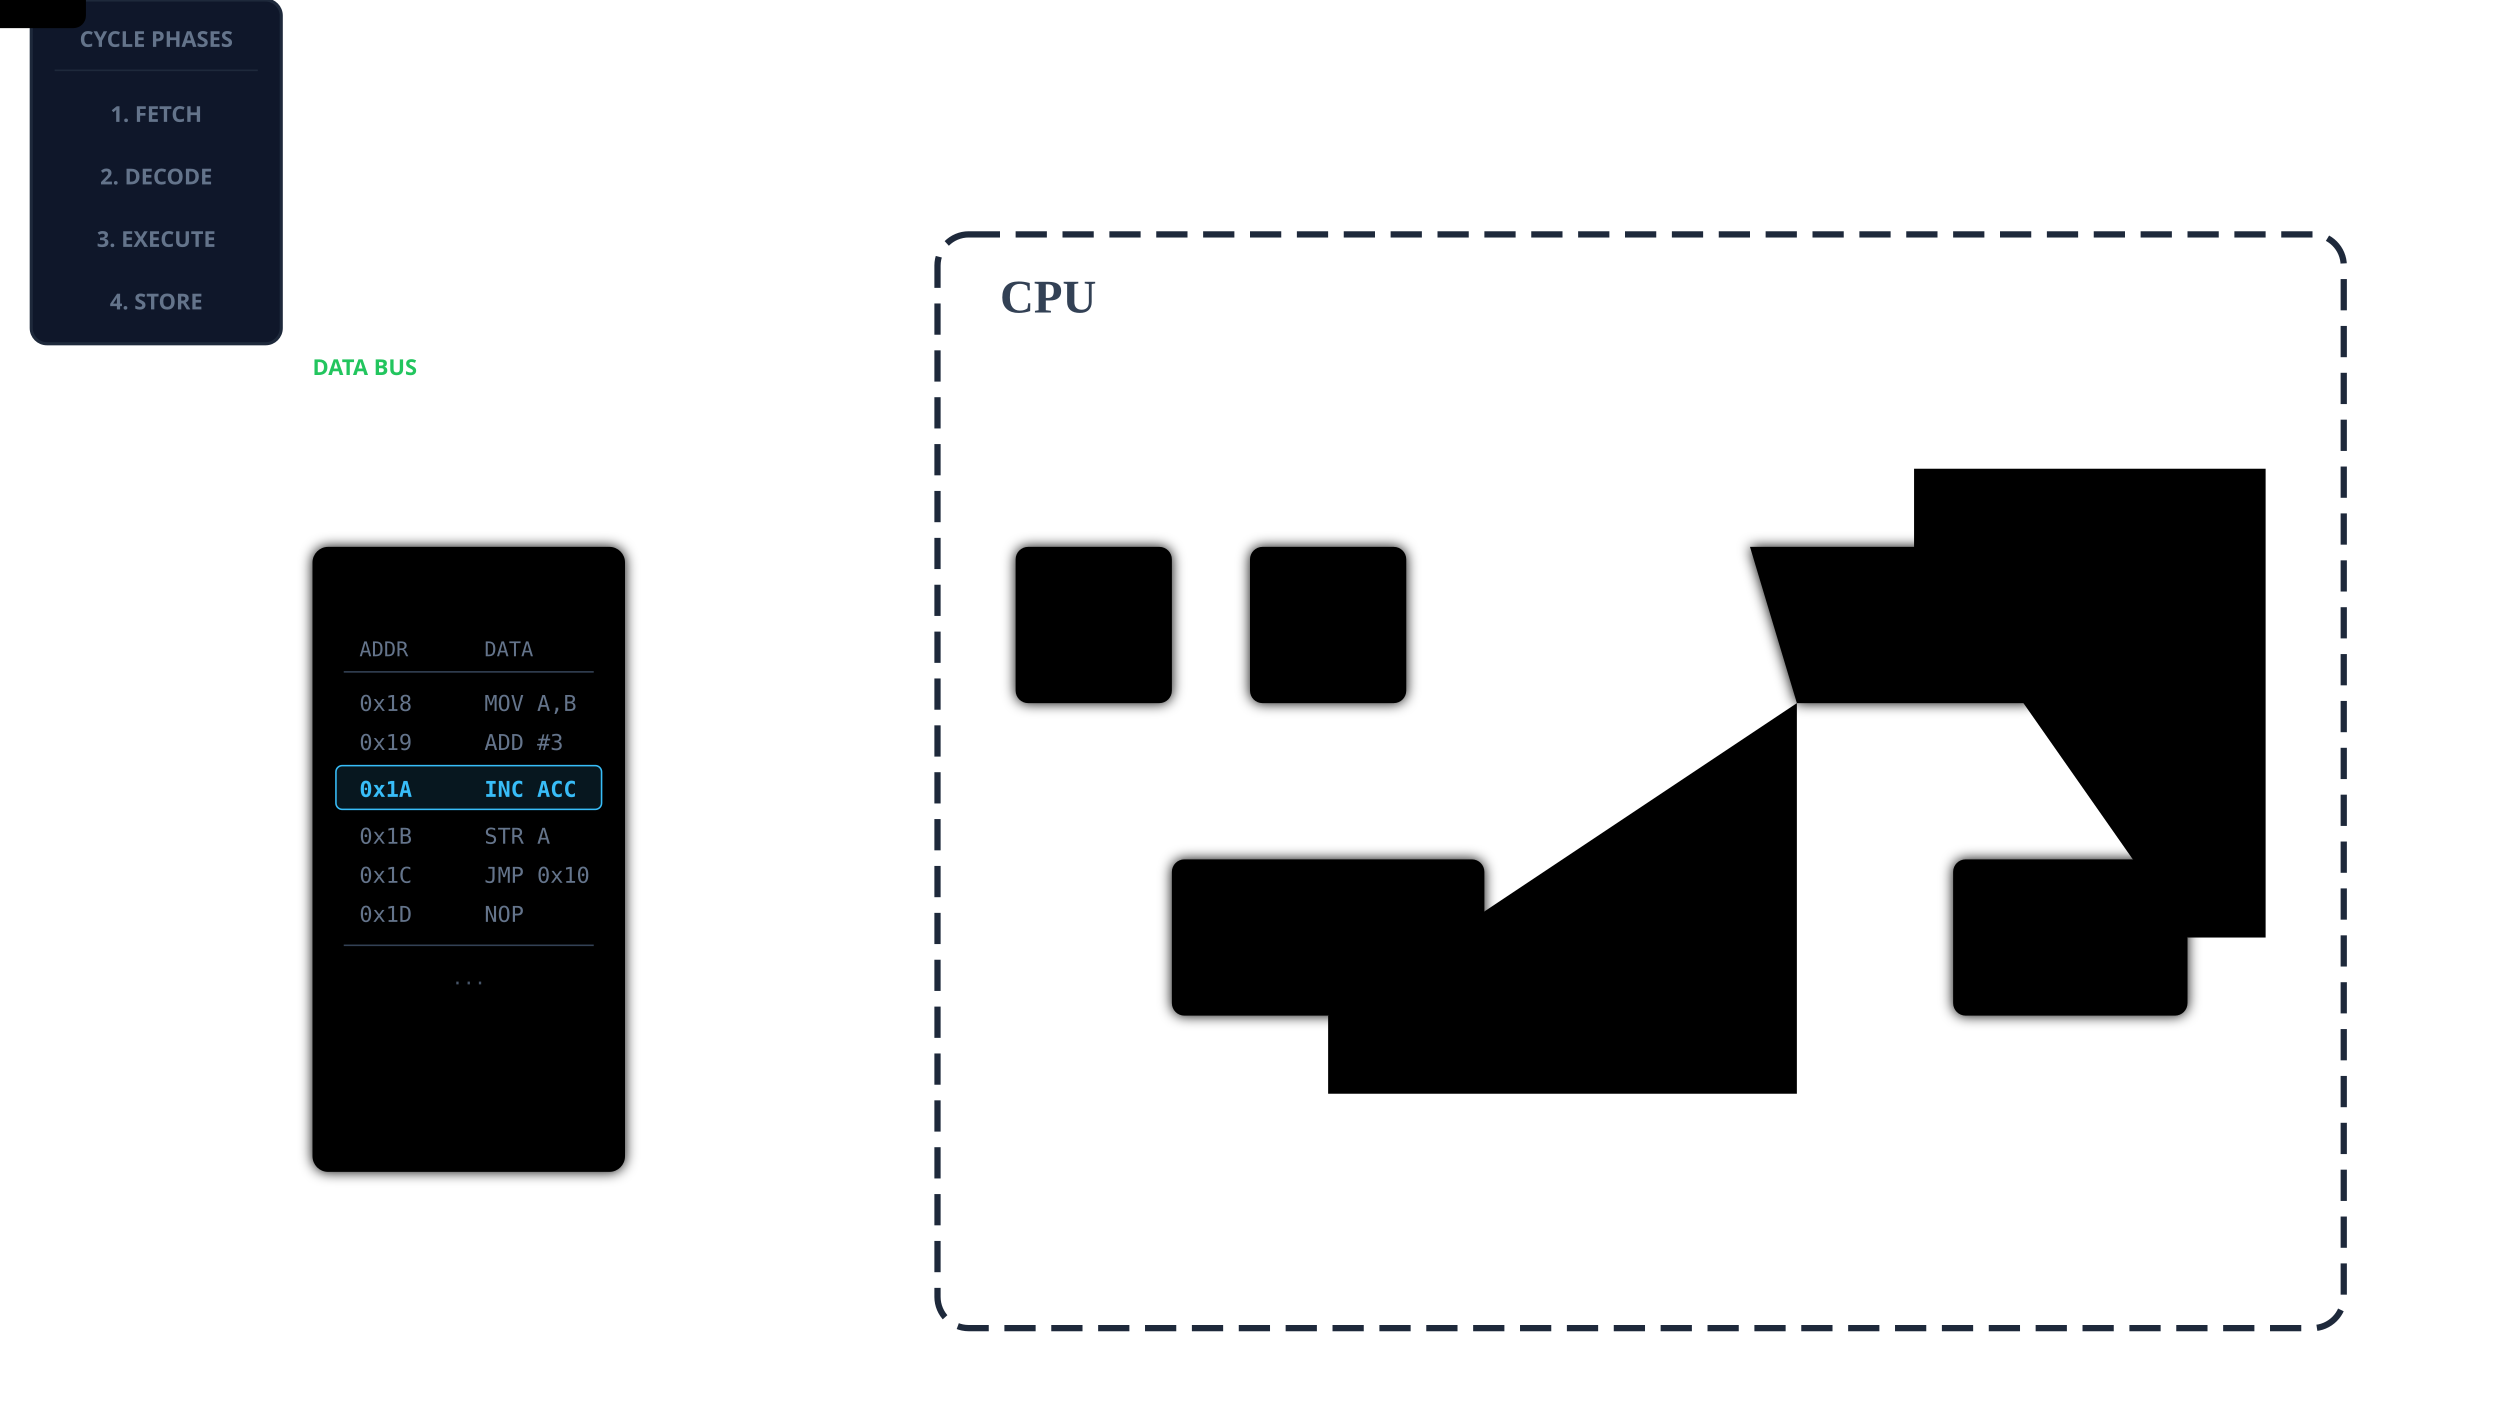
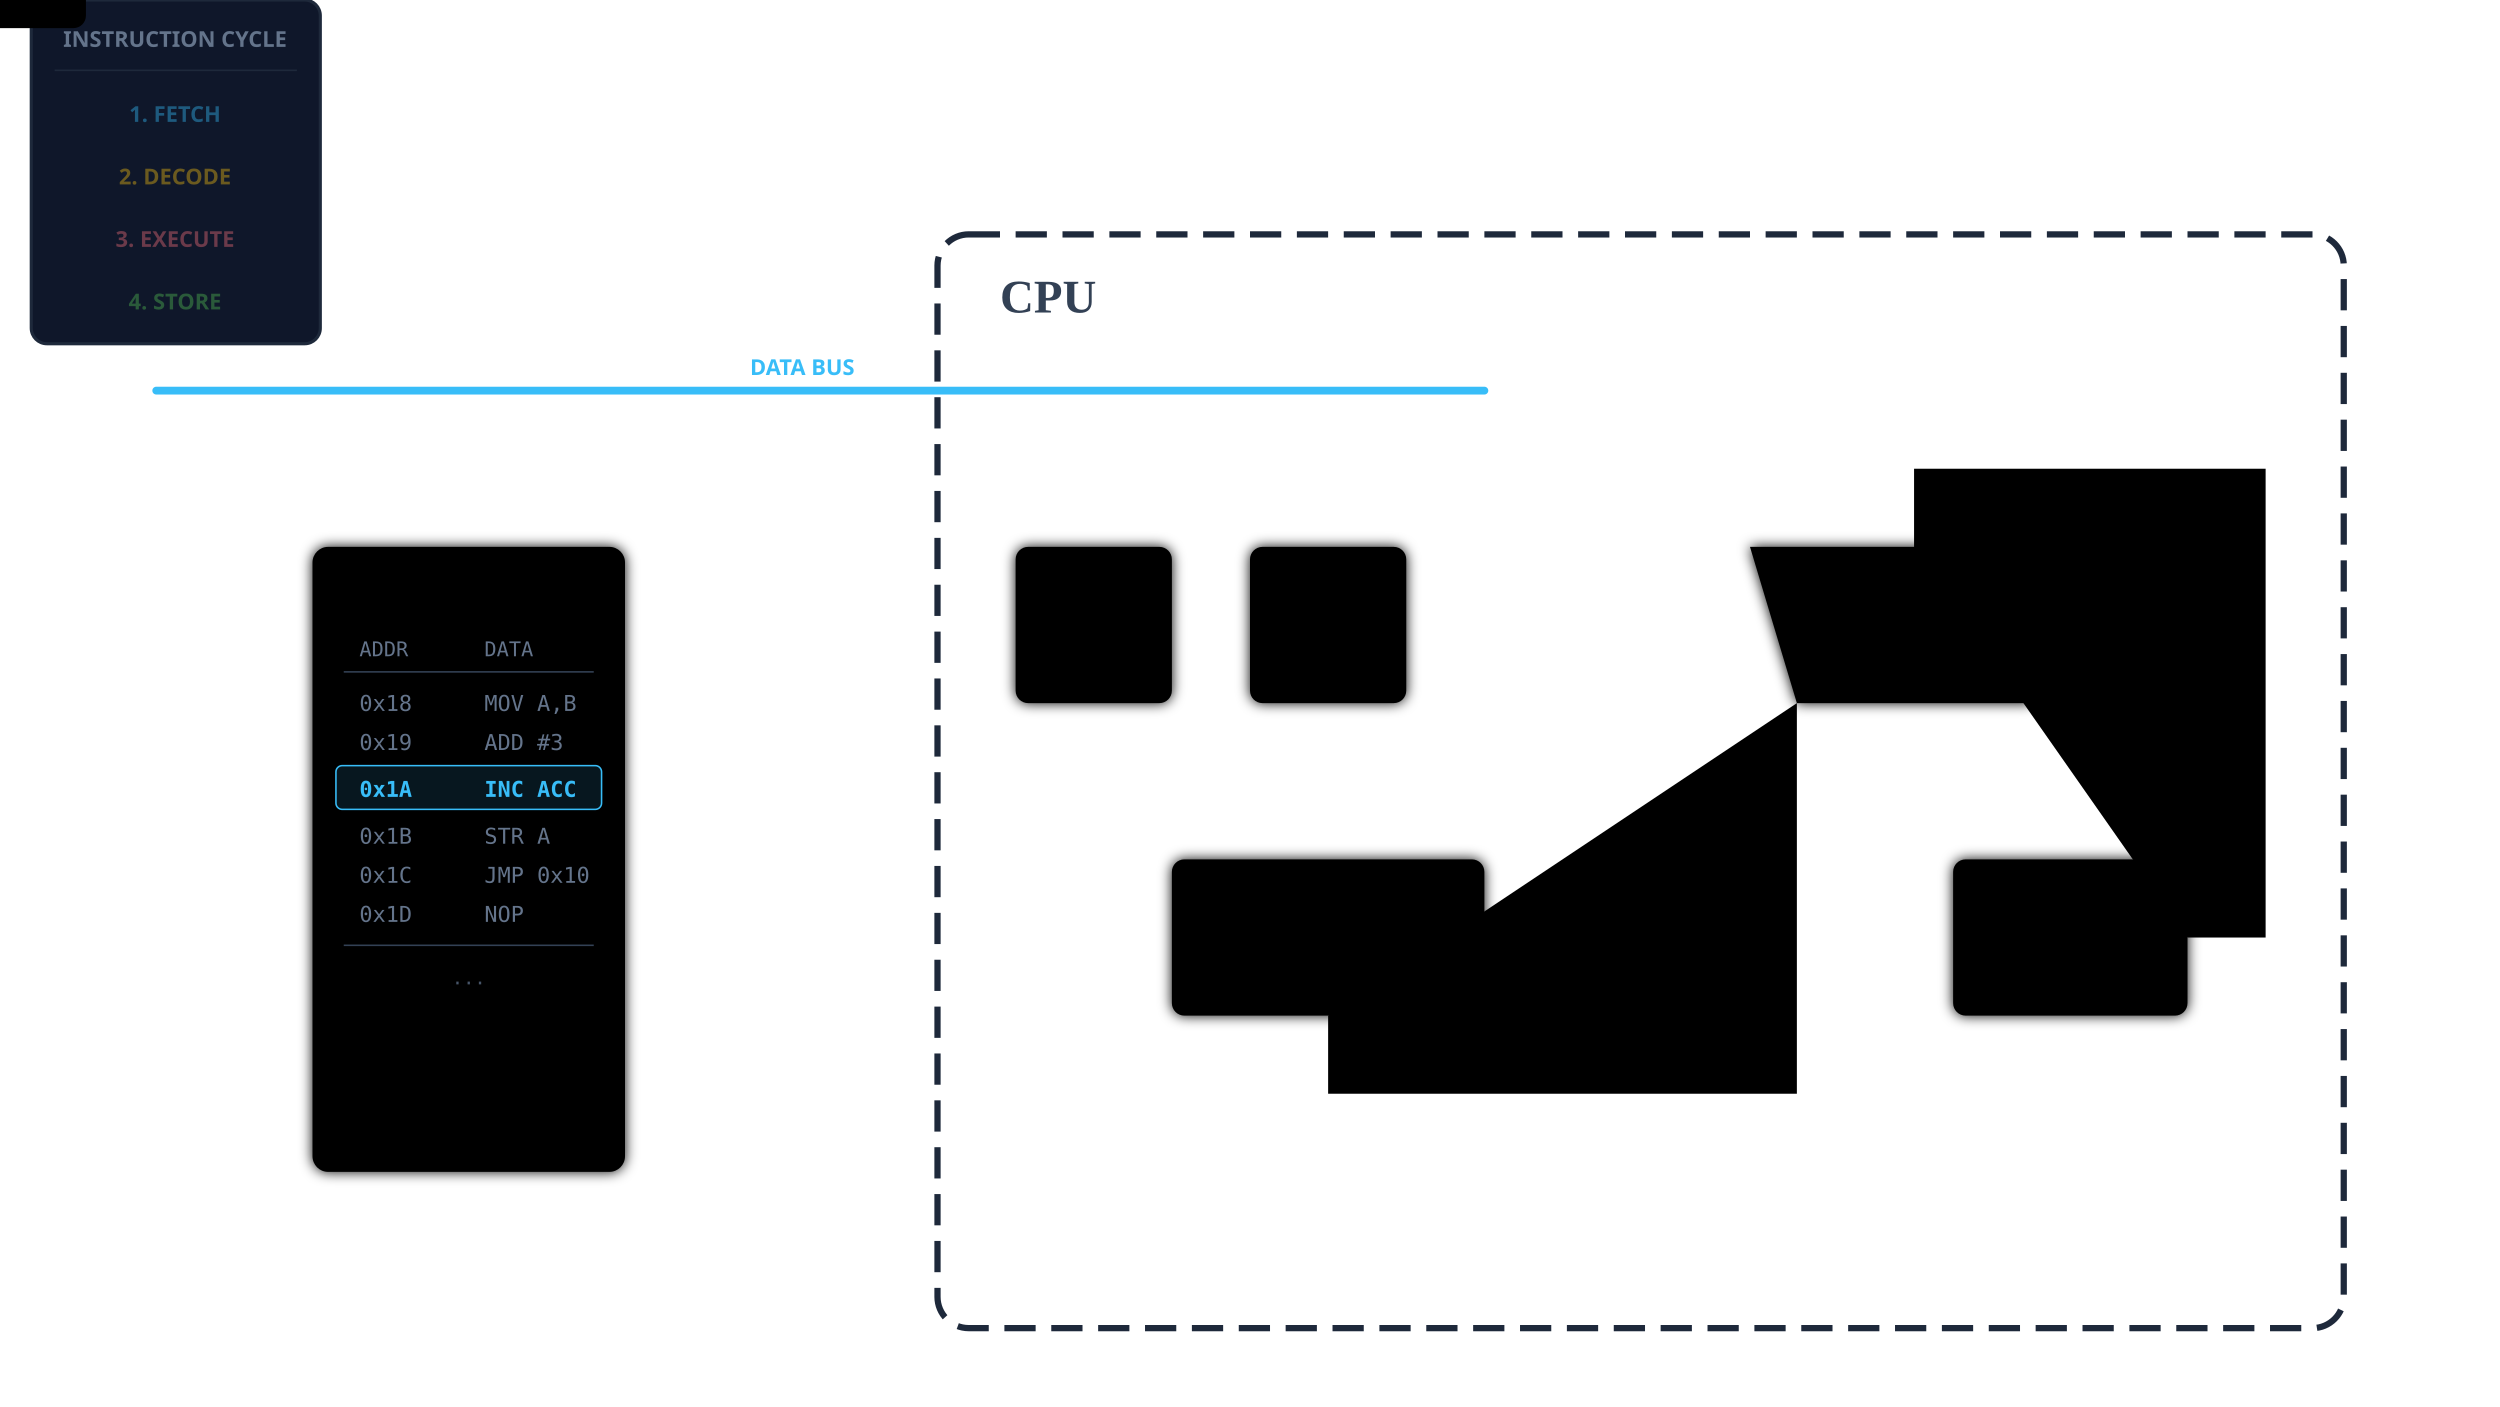
<svg xmlns="http://www.w3.org/2000/svg" id="main-svg" viewBox="0 0 1600 900" preserveAspectRatio="xMidYMid meet">
  <defs>
    <filter id="glow-blue">
      <feGaussianBlur stdDeviation="4" result="coloredBlur" />
      <feMerge>
        <feMergeNode in="coloredBlur" />
        <feMergeNode in="SourceGraphic" />
      </feMerge>
    </filter>
    <filter id="glow-pink">
      <feGaussianBlur stdDeviation="4" result="coloredBlur" />
      <feMerge>
        <feMergeNode in="coloredBlur" />
        <feMergeNode in="SourceGraphic" />
      </feMerge>
    </filter>
    <filter id="glow-yellow">
      <feGaussianBlur stdDeviation="4" result="coloredBlur" />
      <feMerge>
        <feMergeNode in="coloredBlur" />
        <feMergeNode in="SourceGraphic" />
      </feMerge>
    </filter>
    <filter id="glow-green">
      <feGaussianBlur stdDeviation="4" result="coloredBlur" />
      <feMerge>
        <feMergeNode in="coloredBlur" />
        <feMergeNode in="SourceGraphic" />
      </feMerge>
    </filter>
  </defs>
  <g id="phase-indicator" transform="translate(20, 0)">
-     <rect class="phase-box-bg" x="0" y="0" width="160" height="220" rx="10" fill="#0f172a" stroke="#1e293b" stroke-width="2" />
-     <text x="80" y="30" font-family="sans-serif" font-size="14" font-weight="bold" fill="#64748b" text-anchor="middle">CYCLE PHASES</text>
-     <line x1="15" y1="45" x2="145" y2="45" stroke="#1e293b" stroke-width="1" />
+     <rect class="phase-box-bg" x="0" y="0" width="185" height="220" rx="10" fill="#0f172a" stroke="#1e293b" stroke-width="2" />
+     <text x="92" y="30" font-family="sans-serif" font-size="14" font-weight="bold" fill="#64748b" text-anchor="middle">INSTRUCTION CYCLE</text>
+     <line x1="15" y1="45" x2="170" y2="45" stroke="#1e293b" stroke-width="1" />
    <g id="phase-ind-fetch" class="phase-item">
-       <rect id="phase-bg-fetch" x="10" y="55" width="140" height="35" rx="6" fill="transparent" stroke="transparent" stroke-width="2" />
-       <text id="phase-text-fetch" x="80" y="78" font-family="sans-serif" font-size="14" font-weight="bold" fill="#64748b" text-anchor="middle">1. FETCH</text>
+       <rect id="phase-bg-fetch" x="10" y="55" width="165" height="35" rx="6" fill="transparent" stroke="transparent" stroke-width="2" />
+       <text id="phase-text-fetch" x="92" y="78" font-family="sans-serif" font-size="14" font-weight="bold" fill="#1e5a7e" text-anchor="middle">1. FETCH</text>
    </g>
    <g id="phase-ind-decode" class="phase-item">
-       <rect id="phase-bg-decode" x="10" y="95" width="140" height="35" rx="6" fill="transparent" stroke="transparent" stroke-width="2" />
-       <text id="phase-text-decode" x="80" y="118" font-family="sans-serif" font-size="14" font-weight="bold" fill="#64748b" text-anchor="middle">2. DECODE</text>
+       <rect id="phase-bg-decode" x="10" y="95" width="165" height="35" rx="6" fill="transparent" stroke="transparent" stroke-width="2" />
+       <text id="phase-text-decode" x="92" y="118" font-family="sans-serif" font-size="14" font-weight="bold" fill="#6b5a1f" text-anchor="middle">2. DECODE</text>
    </g>
    <g id="phase-ind-execute" class="phase-item">
-       <rect id="phase-bg-execute" x="10" y="135" width="140" height="35" rx="6" fill="transparent" stroke="transparent" stroke-width="2" />
-       <text id="phase-text-execute" x="80" y="158" font-family="sans-serif" font-size="14" font-weight="bold" fill="#64748b" text-anchor="middle">3. EXECUTE</text>
+       <rect id="phase-bg-execute" x="10" y="135" width="165" height="35" rx="6" fill="transparent" stroke="transparent" stroke-width="2" />
+       <text id="phase-text-execute" x="92" y="158" font-family="sans-serif" font-size="14" font-weight="bold" fill="#6b3a4a" text-anchor="middle">3. EXECUTE</text>
    </g>
    <g id="phase-ind-store" class="phase-item">
-       <rect id="phase-bg-store" x="10" y="175" width="140" height="35" rx="6" fill="transparent" stroke="transparent" stroke-width="2" />
-       <text id="phase-text-store" x="80" y="198" font-family="sans-serif" font-size="14" font-weight="bold" fill="#64748b" text-anchor="middle">4. STORE</text>
+       <rect id="phase-bg-store" x="10" y="175" width="165" height="35" rx="6" fill="transparent" stroke="transparent" stroke-width="2" />
+       <text id="phase-text-store" x="92" y="198" font-family="sans-serif" font-size="14" font-weight="bold" fill="#2a5a3a" text-anchor="middle">4. STORE</text>
    </g>
  </g>
-   <path id="wire_bus_main" class="wire" d="M 100 250 L 950 250" />
-   <text x="200" y="240" fill="#22c55e" font-size="14" font-weight="bold" font-family="sans-serif">DATA BUS</text>
  <path id="path_ram_out" class="wire" d="M 300 350 L 300 250" />
  <path id="path_ram_in" class="wire" d="M 300 250 L 300 350" />
  <path id="path_pc_out" class="wire" d="M 700 350 L 700 250" />
  <path id="path_ir_in" class="wire" d="M 850 250 L 850 350" />
  <path id="path_ir_cu" class="wire" d="M 850 450 L 850 550" />
  <path id="path_cu_alu" class="wire" d="M 850 650 L 850 700 L 1150 700 L 1150 450" />
  <path id="path_acc_alu" class="wire" d="M 1300 550 L 1300 450" />
  <path id="path_alu_acc" class="wire" d="M 1225 350 L 1225 300 L 1450 300 L 1450 600 L 1400 600" />
  <g id="node_ram" transform="translate(200, 350)">
    <rect class="comp-bg type-blue" width="200" height="400" rx="10" filter="url(#glow-blue)" />
    <text class="comp-label text-blue" x="100" y="35">RAM</text>
    <text x="30" y="70" font-family="monospace" font-size="13" fill="#64748b">ADDR</text>
    <text x="110" y="70" font-family="monospace" font-size="13" fill="#64748b">DATA</text>
    <line x1="20" y1="80" x2="180" y2="80" stroke="#334155" stroke-width="1" />
    <text x="30" y="105" font-family="monospace" font-size="14" fill="#64748b">0x18</text>
    <text x="110" y="105" font-family="monospace" font-size="14" fill="#64748b">MOV A,B</text>
    <text x="30" y="130" font-family="monospace" font-size="14" fill="#64748b">0x19</text>
    <text x="110" y="130" font-family="monospace" font-size="14" fill="#64748b">ADD #3</text>
    <rect id="ram_highlight" x="15" y="140" width="170" height="28" rx="4" fill="#38bdf820" stroke="#38bdf8" stroke-width="1" />
    <text x="30" y="160" font-family="monospace" font-size="14" fill="#38bdf8" font-weight="bold">0x1A</text>
    <text id="val_ram" x="110" y="160" font-family="monospace" font-size="14" fill="#38bdf8" font-weight="bold">INC ACC</text>
    <text x="30" y="190" font-family="monospace" font-size="14" fill="#64748b">0x1B</text>
    <text x="110" y="190" font-family="monospace" font-size="14" fill="#64748b">STR A</text>
    <text x="30" y="215" font-family="monospace" font-size="14" fill="#64748b">0x1C</text>
    <text x="110" y="215" font-family="monospace" font-size="14" fill="#64748b">JMP 0x10</text>
    <text x="30" y="240" font-family="monospace" font-size="14" fill="#64748b">0x1D</text>
    <text x="110" y="240" font-family="monospace" font-size="14" fill="#64748b">NOP</text>
    <line x1="20" y1="255" x2="180" y2="255" stroke="#334155" stroke-width="1" />
    <text x="100" y="280" font-family="monospace" font-size="12" fill="#475569" text-anchor="middle">...</text>
  </g>
  <rect x="600" y="150" width="900" height="700" rx="20" fill="none" stroke="#1e293b" stroke-width="4" stroke-dasharray="20 10" />
  <text x="640" y="200" fill="#334155" font-size="30" font-weight="bold">CPU</text>
  <g id="node_pc" transform="translate(650, 350)">
    <rect class="comp-bg type-blue" width="100" height="100" rx="8" filter="url(#glow-blue)" />
    <text class="comp-label text-blue" x="50" y="30">PC</text>
    <text id="val_pc" class="comp-val" x="50" y="70">0x1A</text>
  </g>
  <g id="node_ir" transform="translate(800, 350)">
    <rect class="comp-bg type-blue" width="100" height="100" rx="8" filter="url(#glow-blue)" />
    <text class="comp-label text-blue" x="50" y="30">IR</text>
    <text id="val_ir" class="comp-val" x="50" y="70">--</text>
  </g>
  <g id="node_cu" transform="translate(750, 550)">
    <rect class="comp-bg type-yellow" width="200" height="100" rx="8" filter="url(#glow-yellow)" />
    <text class="comp-label text-yellow" x="100" y="30">CONTROL</text>
    <text id="val_cu" class="comp-val" x="100" y="70">IDLE</text>
  </g>
  <g id="node_alu" transform="translate(1100, 350)">
    <path class="comp-bg type-pink" d="M 20 0 L 230 0 L 200 100 L 50 100 Z" filter="url(#glow-pink)" />
    <text class="comp-label text-pink" x="125" y="35">ALU</text>
    <text id="val_alu" class="comp-val" x="125" y="75">WAIT</text>
  </g>
  <g id="node_acc" transform="translate(1250, 550)">
    <rect class="comp-bg type-green" width="150" height="100" rx="8" filter="url(#glow-green)" />
    <text class="comp-label text-green" x="75" y="30">ACC</text>
    <text id="val_acc" class="comp-val" x="75" y="70">05</text>
  </g>
+   <path id="wire_bus_main" d="M 100 250 L 950 250" stroke="#38bdf8" stroke-width="5" stroke-linecap="round" fill="none" />
+   <text x="480" y="240" fill="#38bdf8" font-size="14" font-weight="bold" font-family="sans-serif">DATA BUS</text>
  <g id="packet-grp">
    <rect class="packet-bg" x="-55" y="-18" width="110" height="36" rx="8" />
    <text id="packet-text" class="packet-text" x="0" y="1">DATA</text>
  </g>
</svg>
